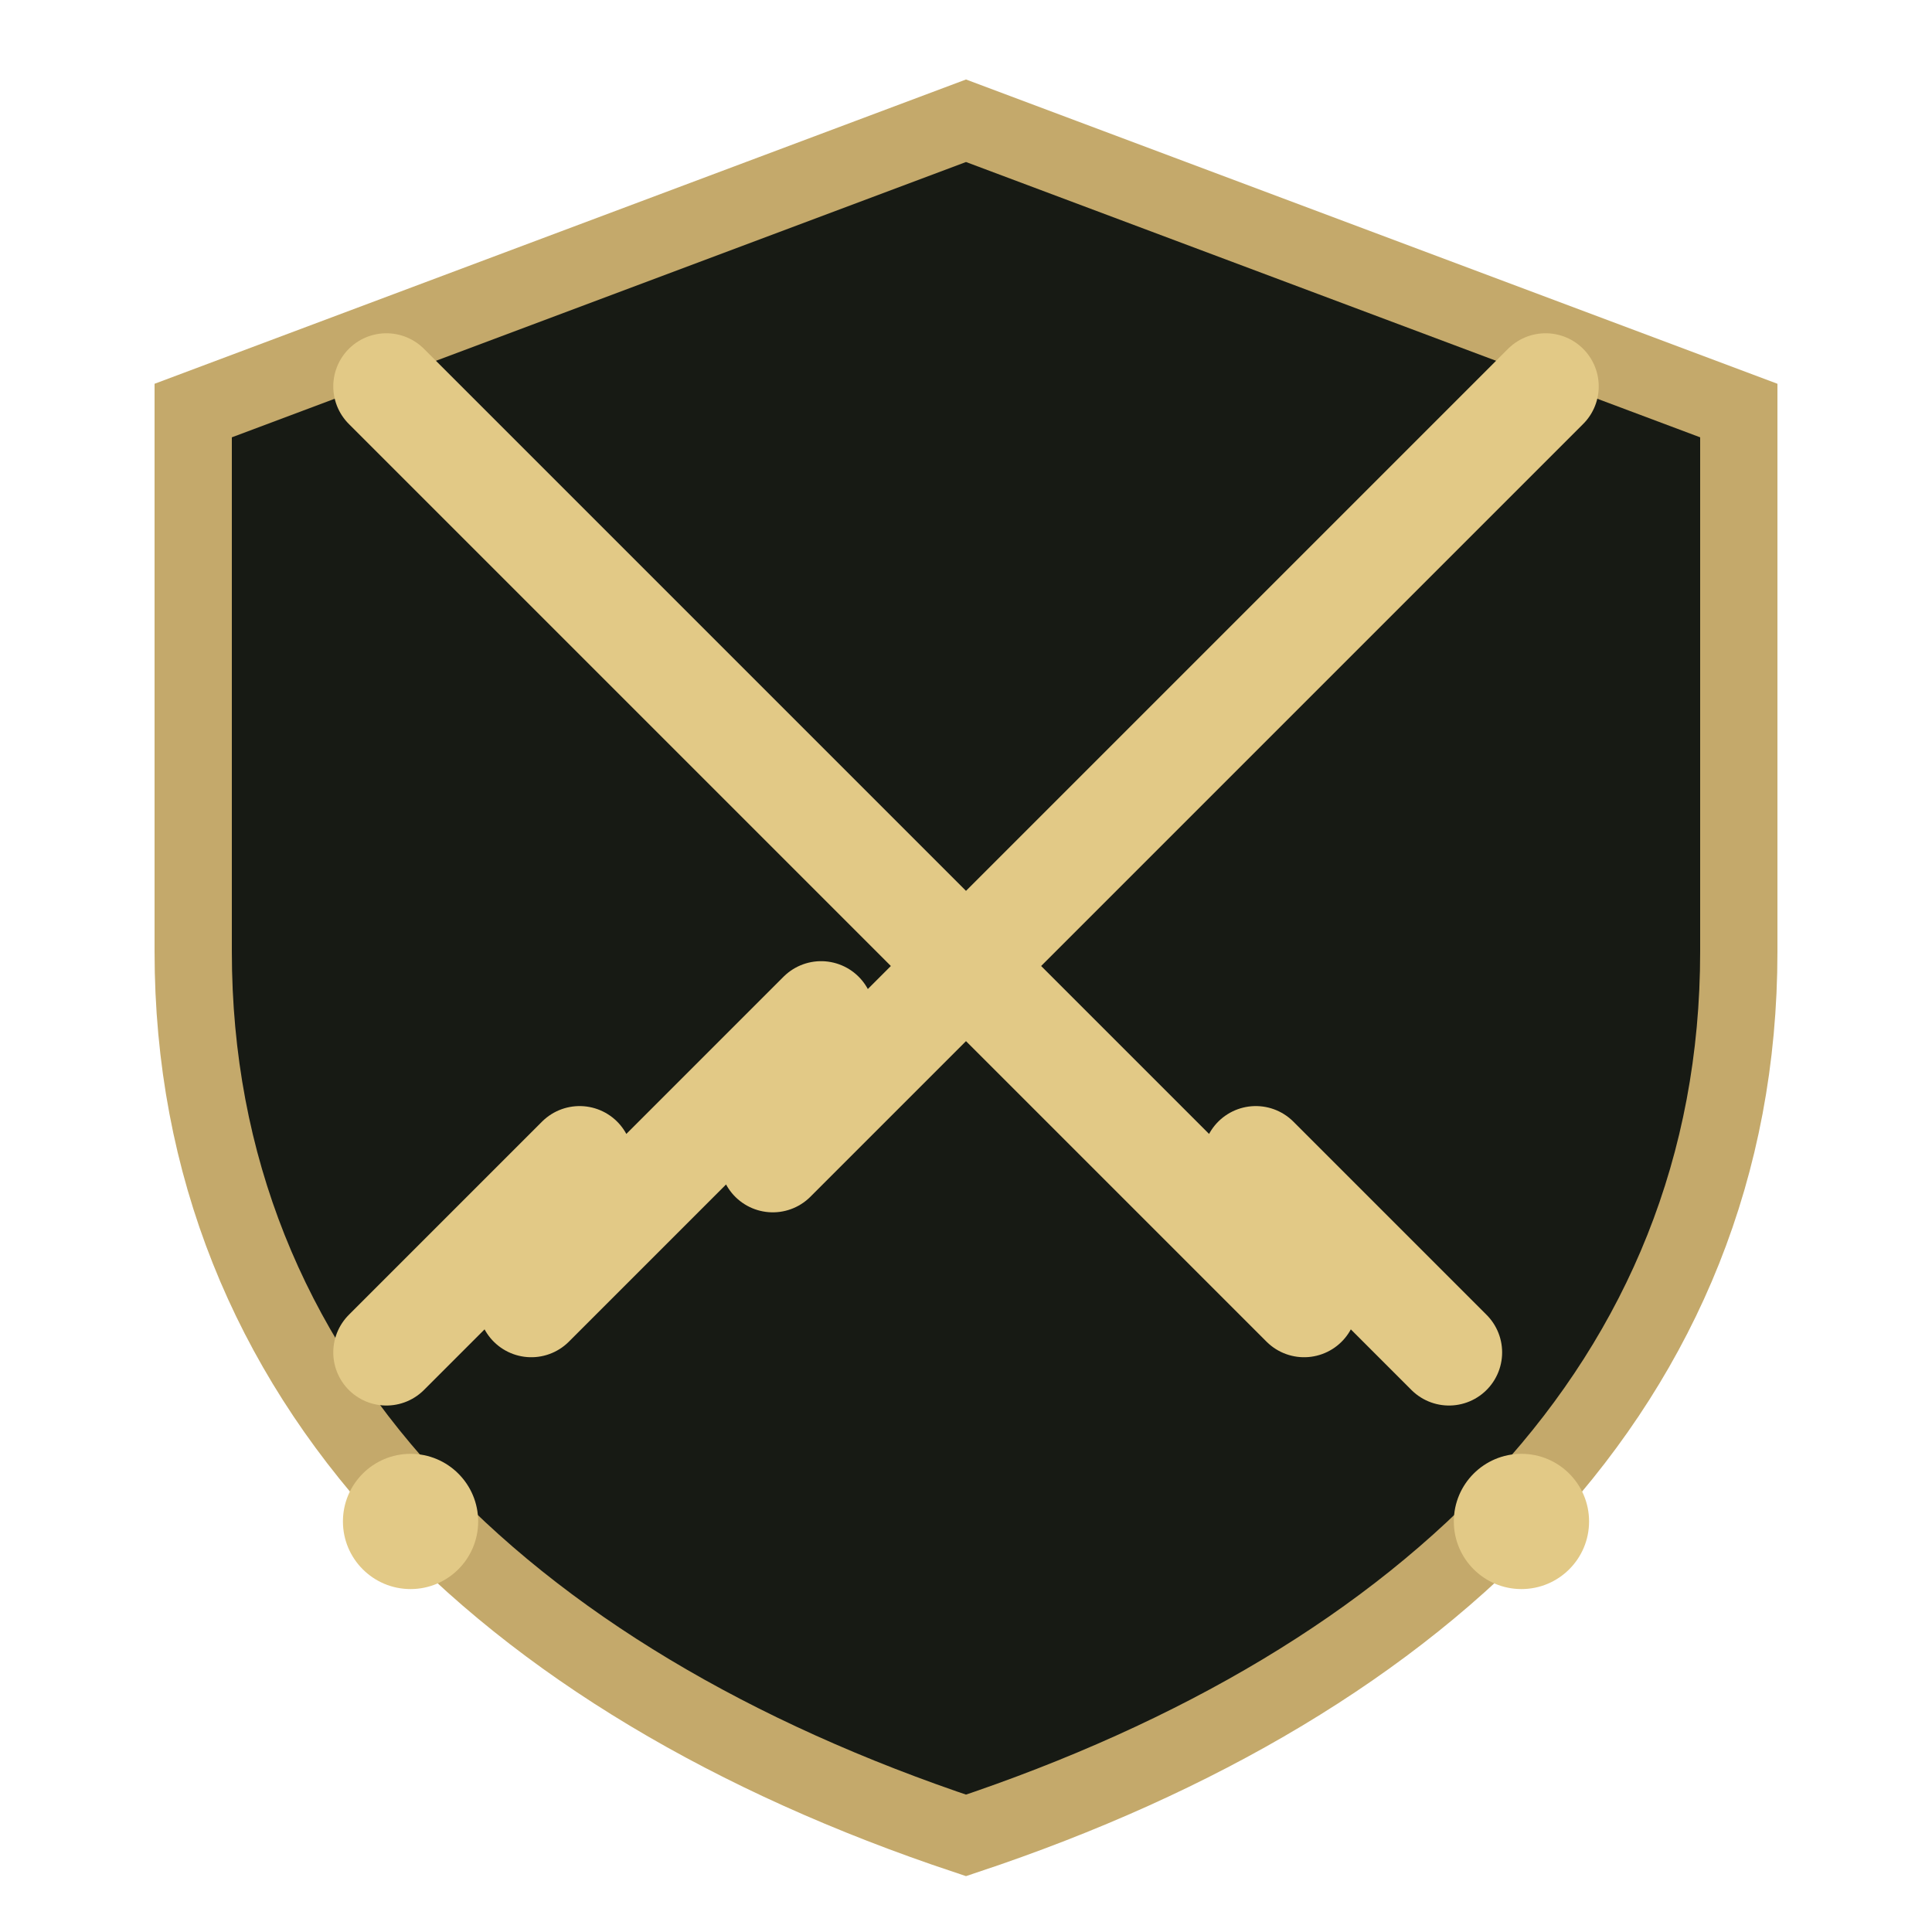
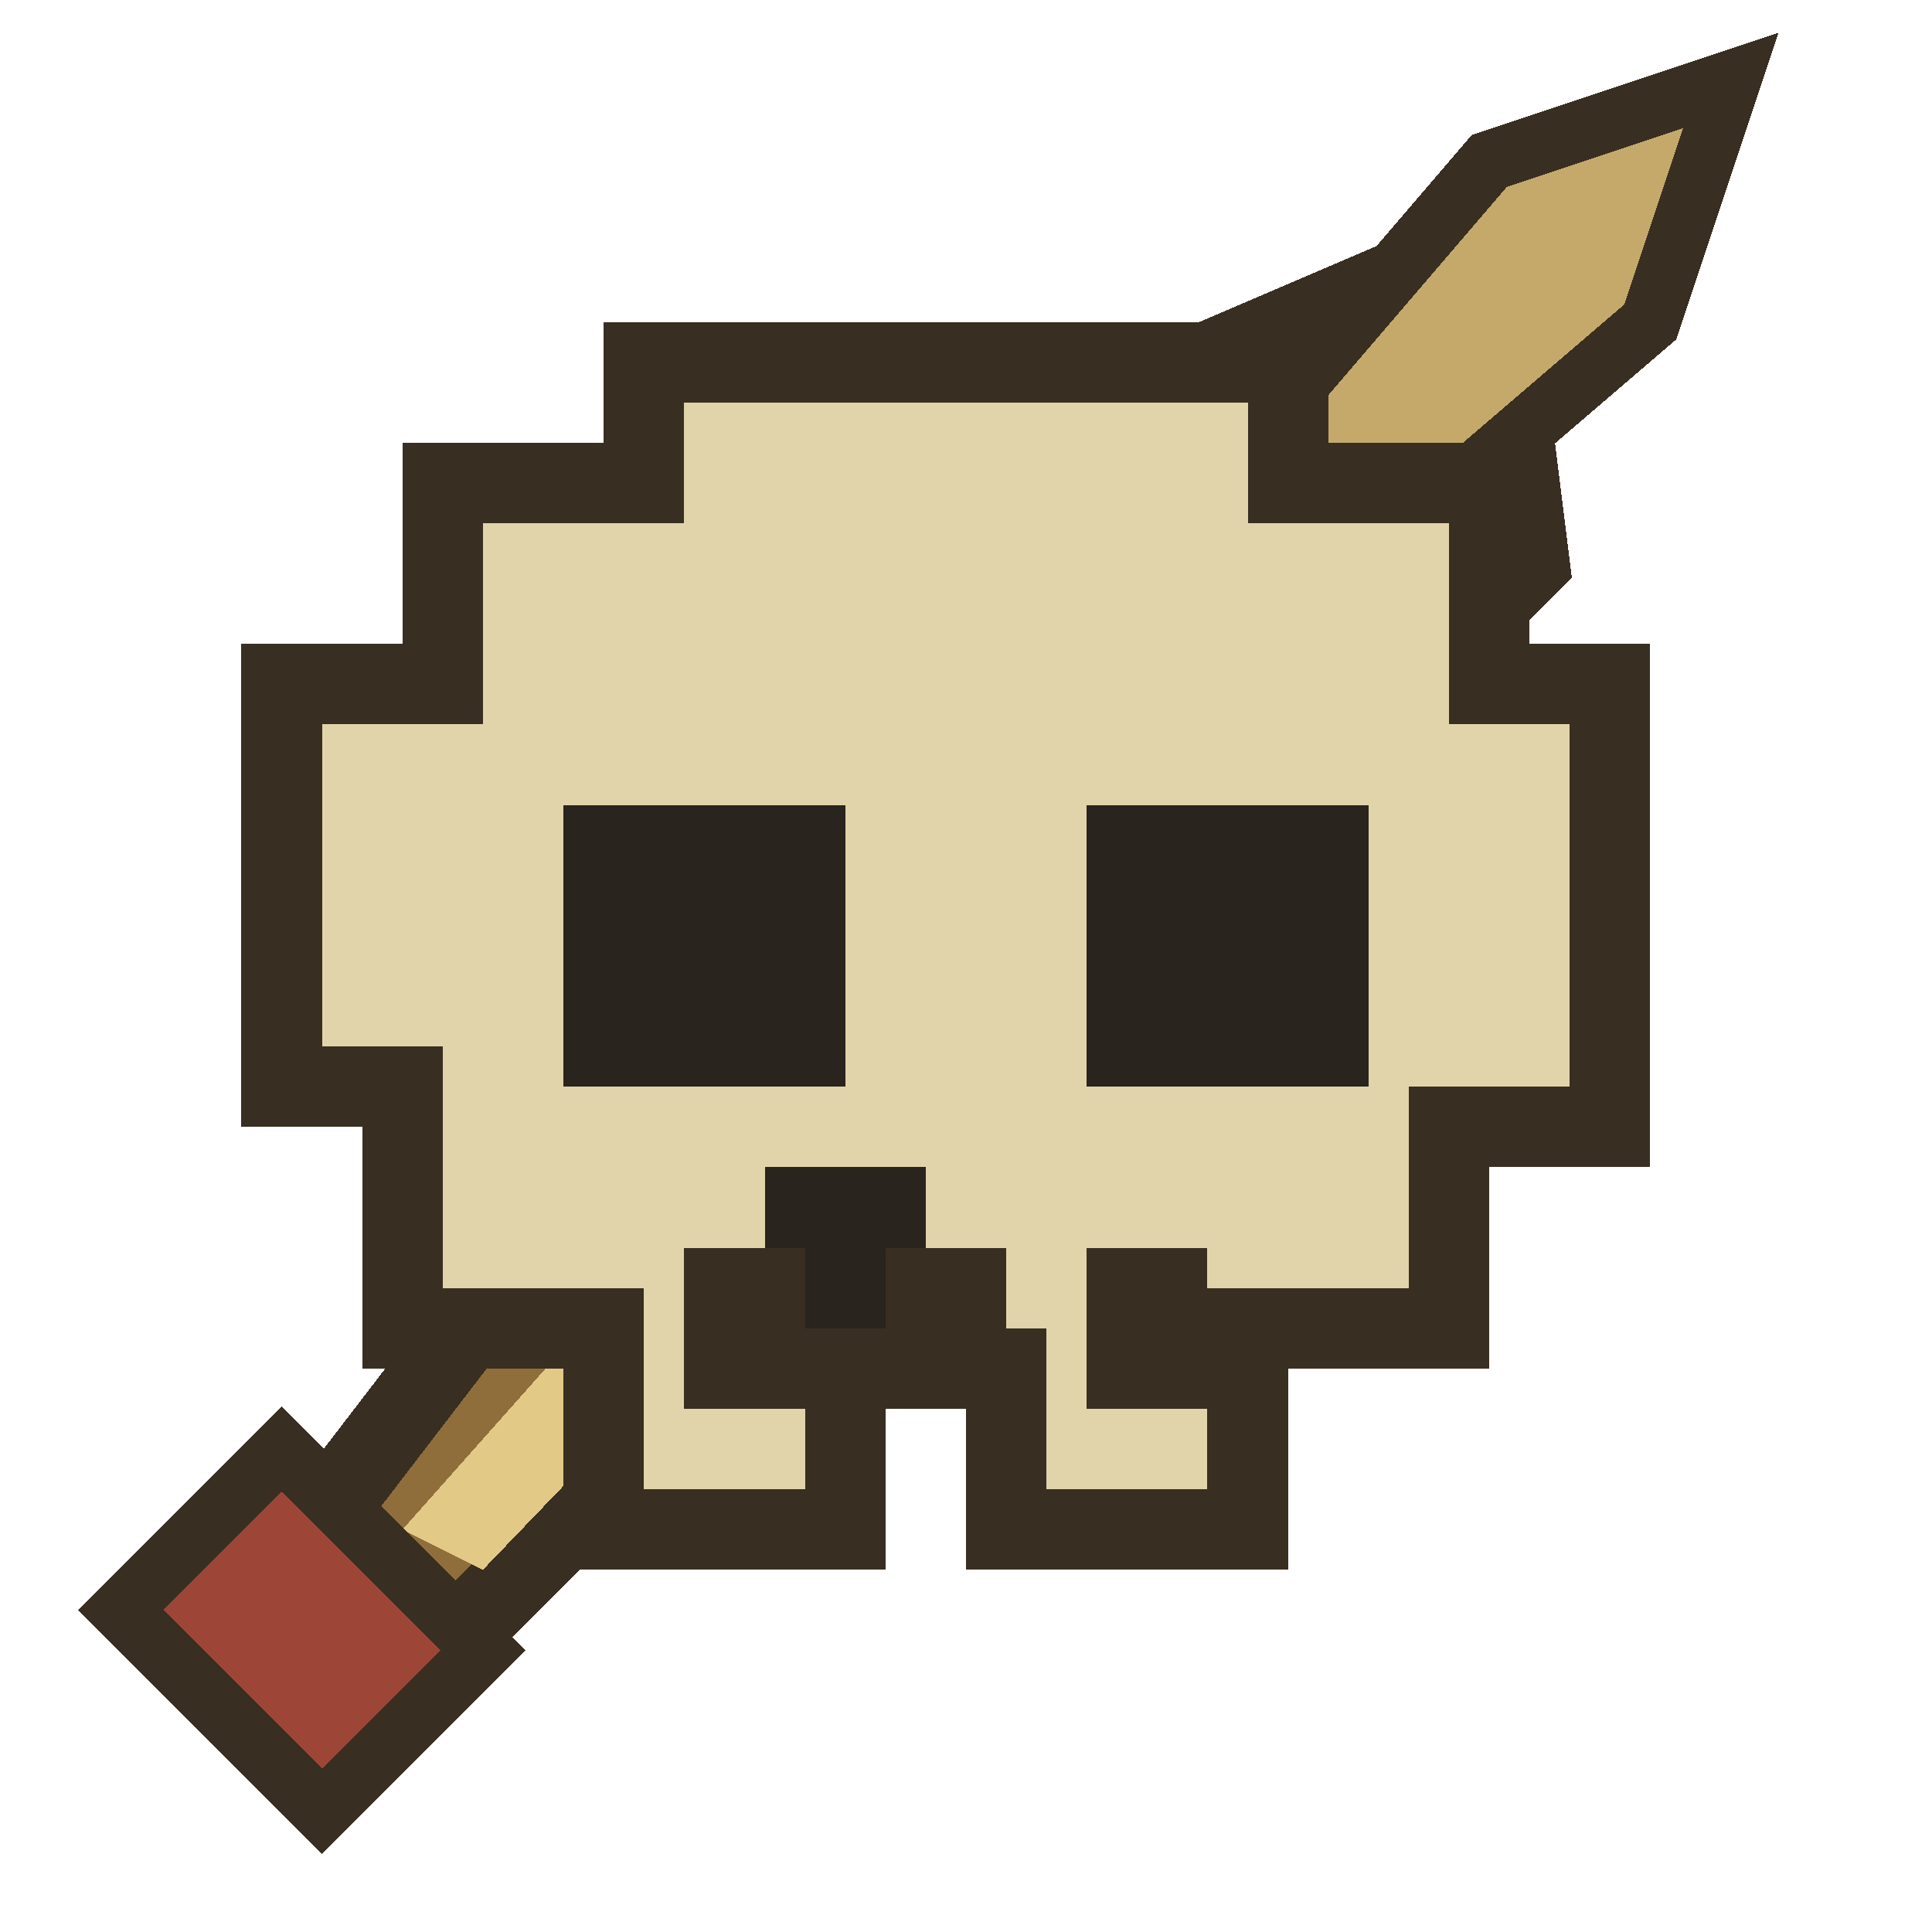
- <svg xmlns="http://www.w3.org/2000/svg" viewBox="0 0 40 40">
-   <path d="M20 2.5 36 8.5v11.2c0 8.9-6.4 15.1-16 18.3C10.4 34.8 4 28.6 4 19.7V8.5L20 2.5Z" fill="#171a14" stroke="#c4a96b" stroke-width="1.6" />
-   <path d="m8 8 16 16m8-16L16 24m5-3 6 6m-10-6-6 6m15-3 4 4m-18-4-4 4" fill="none" stroke="#e2c986" stroke-width="2.2" stroke-linecap="round" stroke-linejoin="round" />
-   <circle cx="31.5" cy="31.5" r="1.4" fill="#e2c986" />
-   <circle cx="8.5" cy="31.5" r="1.4" fill="#e2c986" />
+ <svg xmlns="http://www.w3.org/2000/svg" viewBox="0 0 48 48" shape-rendering="crispEdges">
+   <path d="m7 39 3 3 28-28-1-8-7 3Z" fill="#8f6e3c" stroke="#392e22" stroke-width="2" />
+   <path d="m10 38 2 1 24-25-2-3Z" fill="#e2c986" />
+   <path d="m31 11 6-7 6-2-2 6-7 6Z" fill="#c4a96b" stroke="#392e22" stroke-width="1.5" />
+   <path d="m7 36 5 5-4 4-5-5Z" fill="#9d4638" stroke="#392e22" stroke-width="1.5" />
+   <path d="M16 9h16v3h5v5h3v11h-4v5h-5v5h-6v-4h-4v4h-6v-5h-5v-6H7V17h4v-5h5Z" fill="#e2d4aa" stroke="#392e22" stroke-width="2" />
+   <path d="M14 20h7v7h-7Zm13 0h7v7h-7Zm-8 9h4v4h-4Z" fill="#29241e" />
+   <path d="M17 35v-4h3v4Zm5 0v-4h3v4Zm5 0v-4h3v4Z" fill="#392e22" />
</svg>
